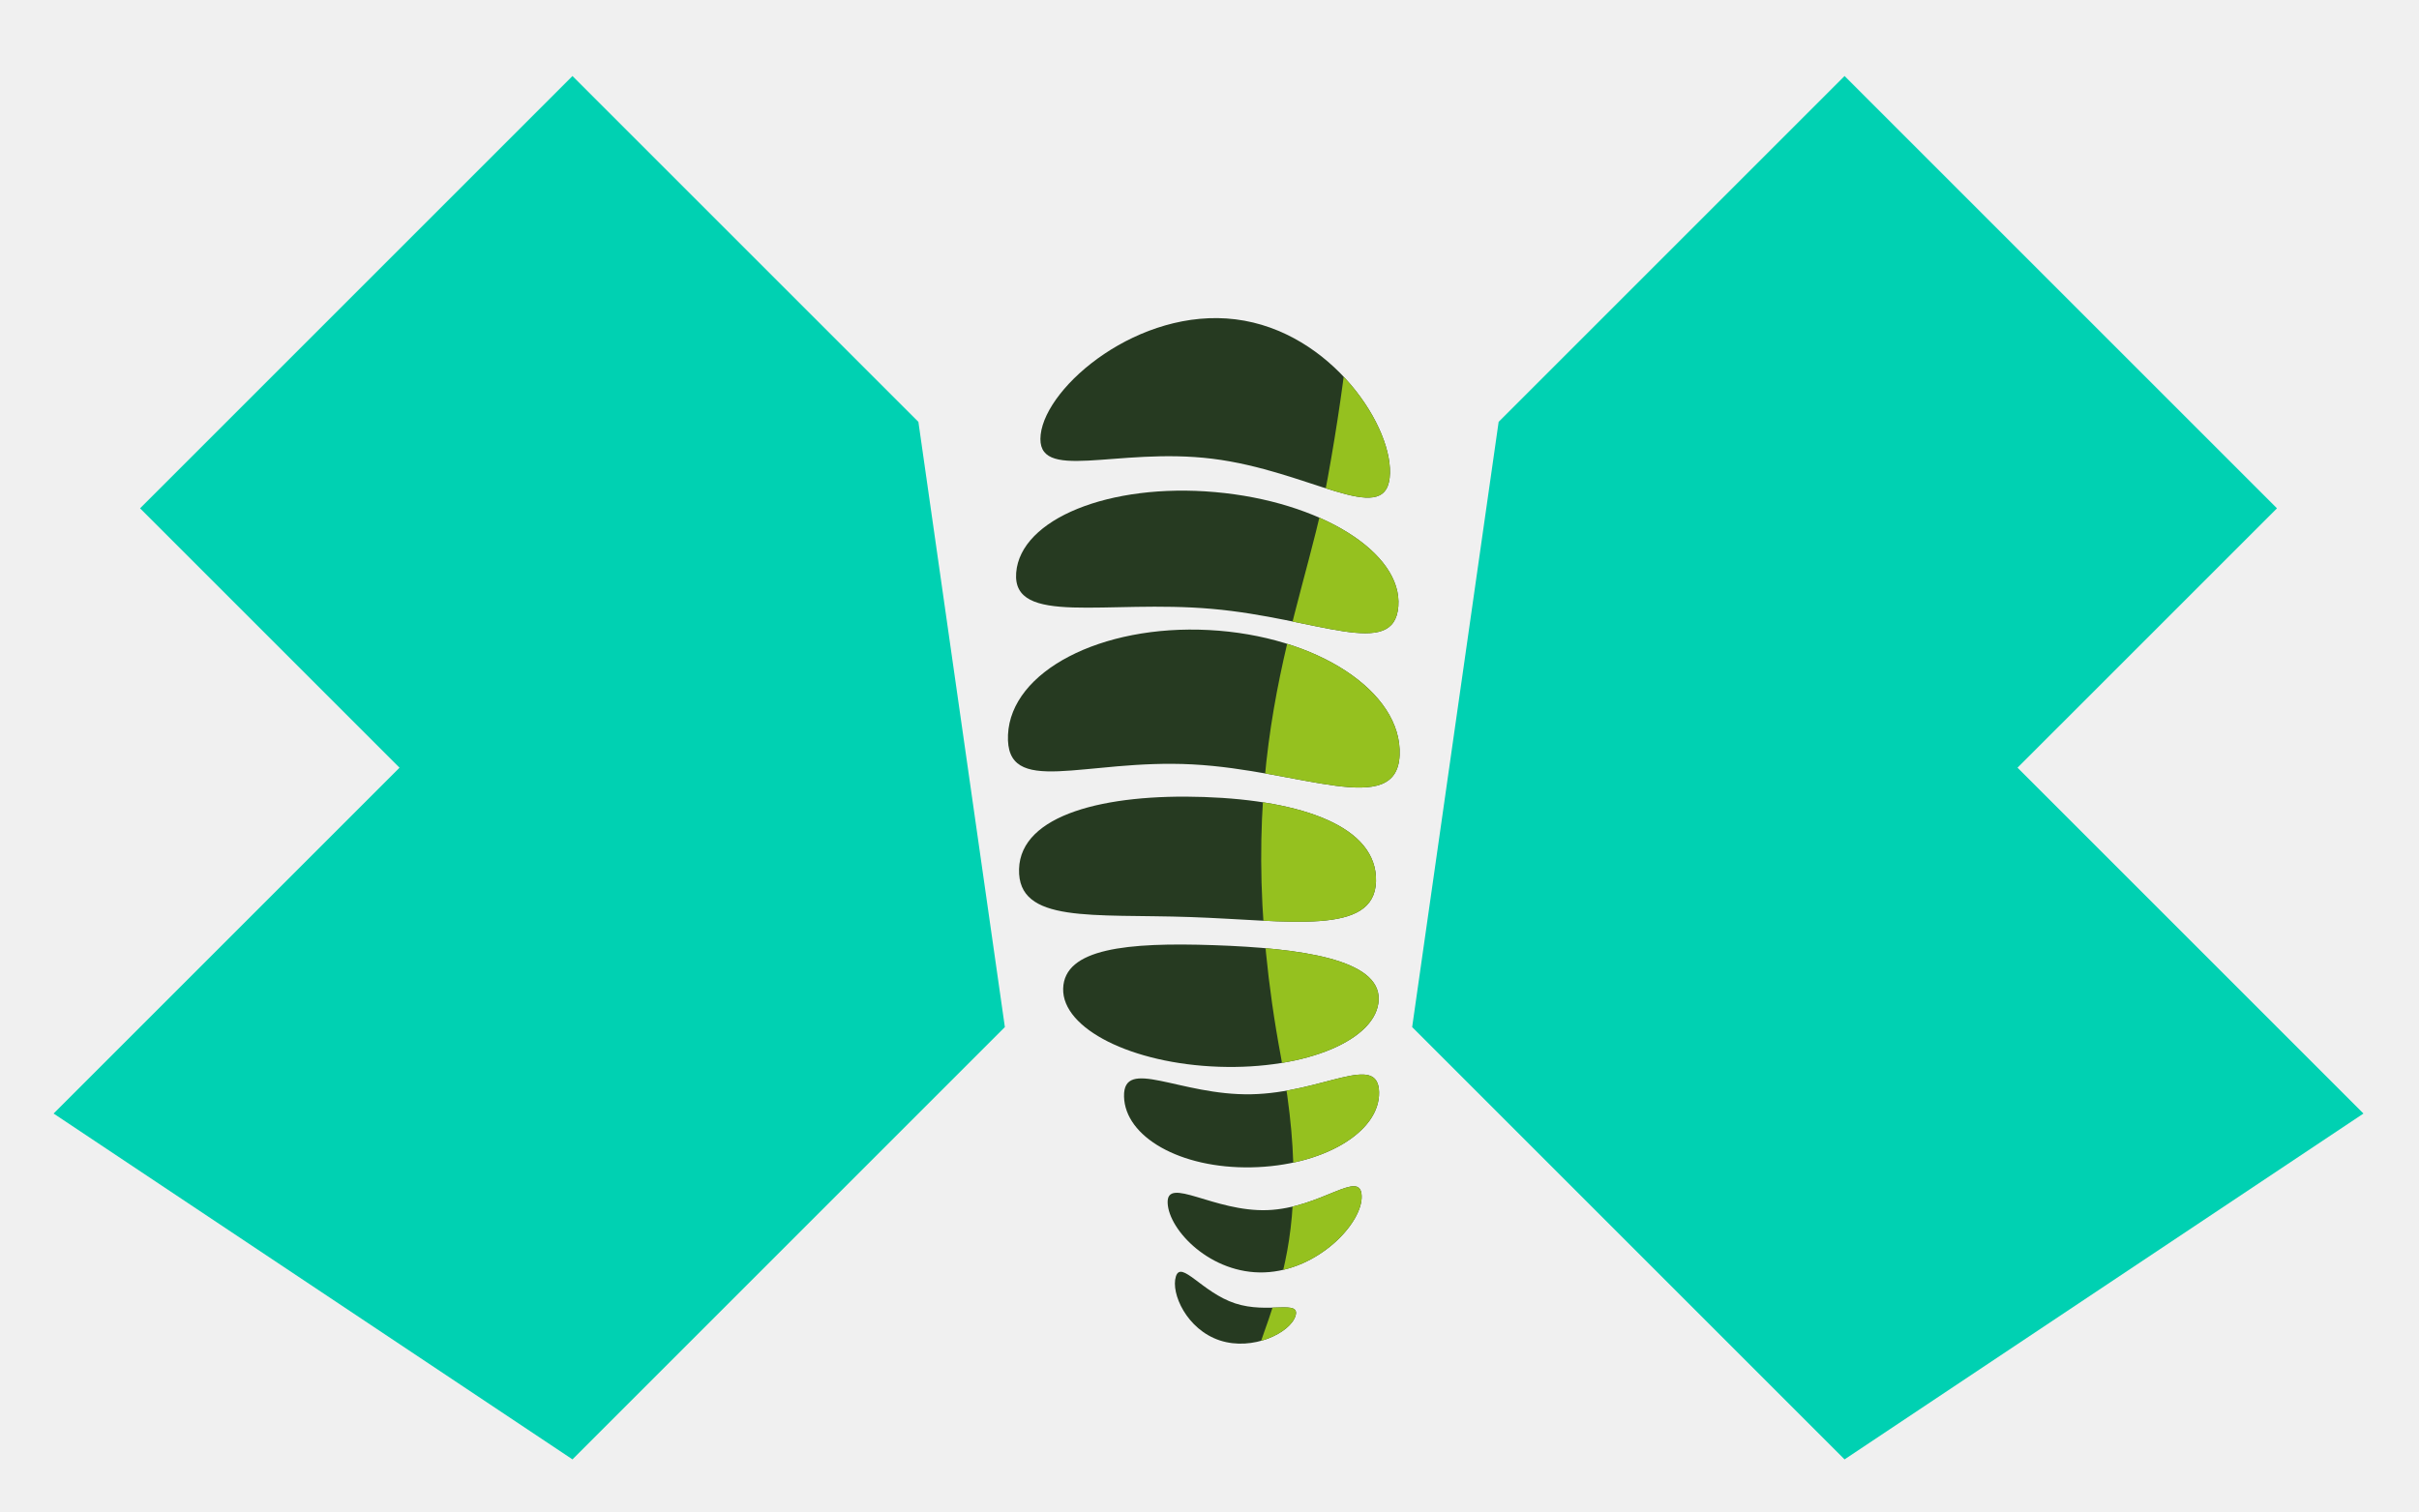
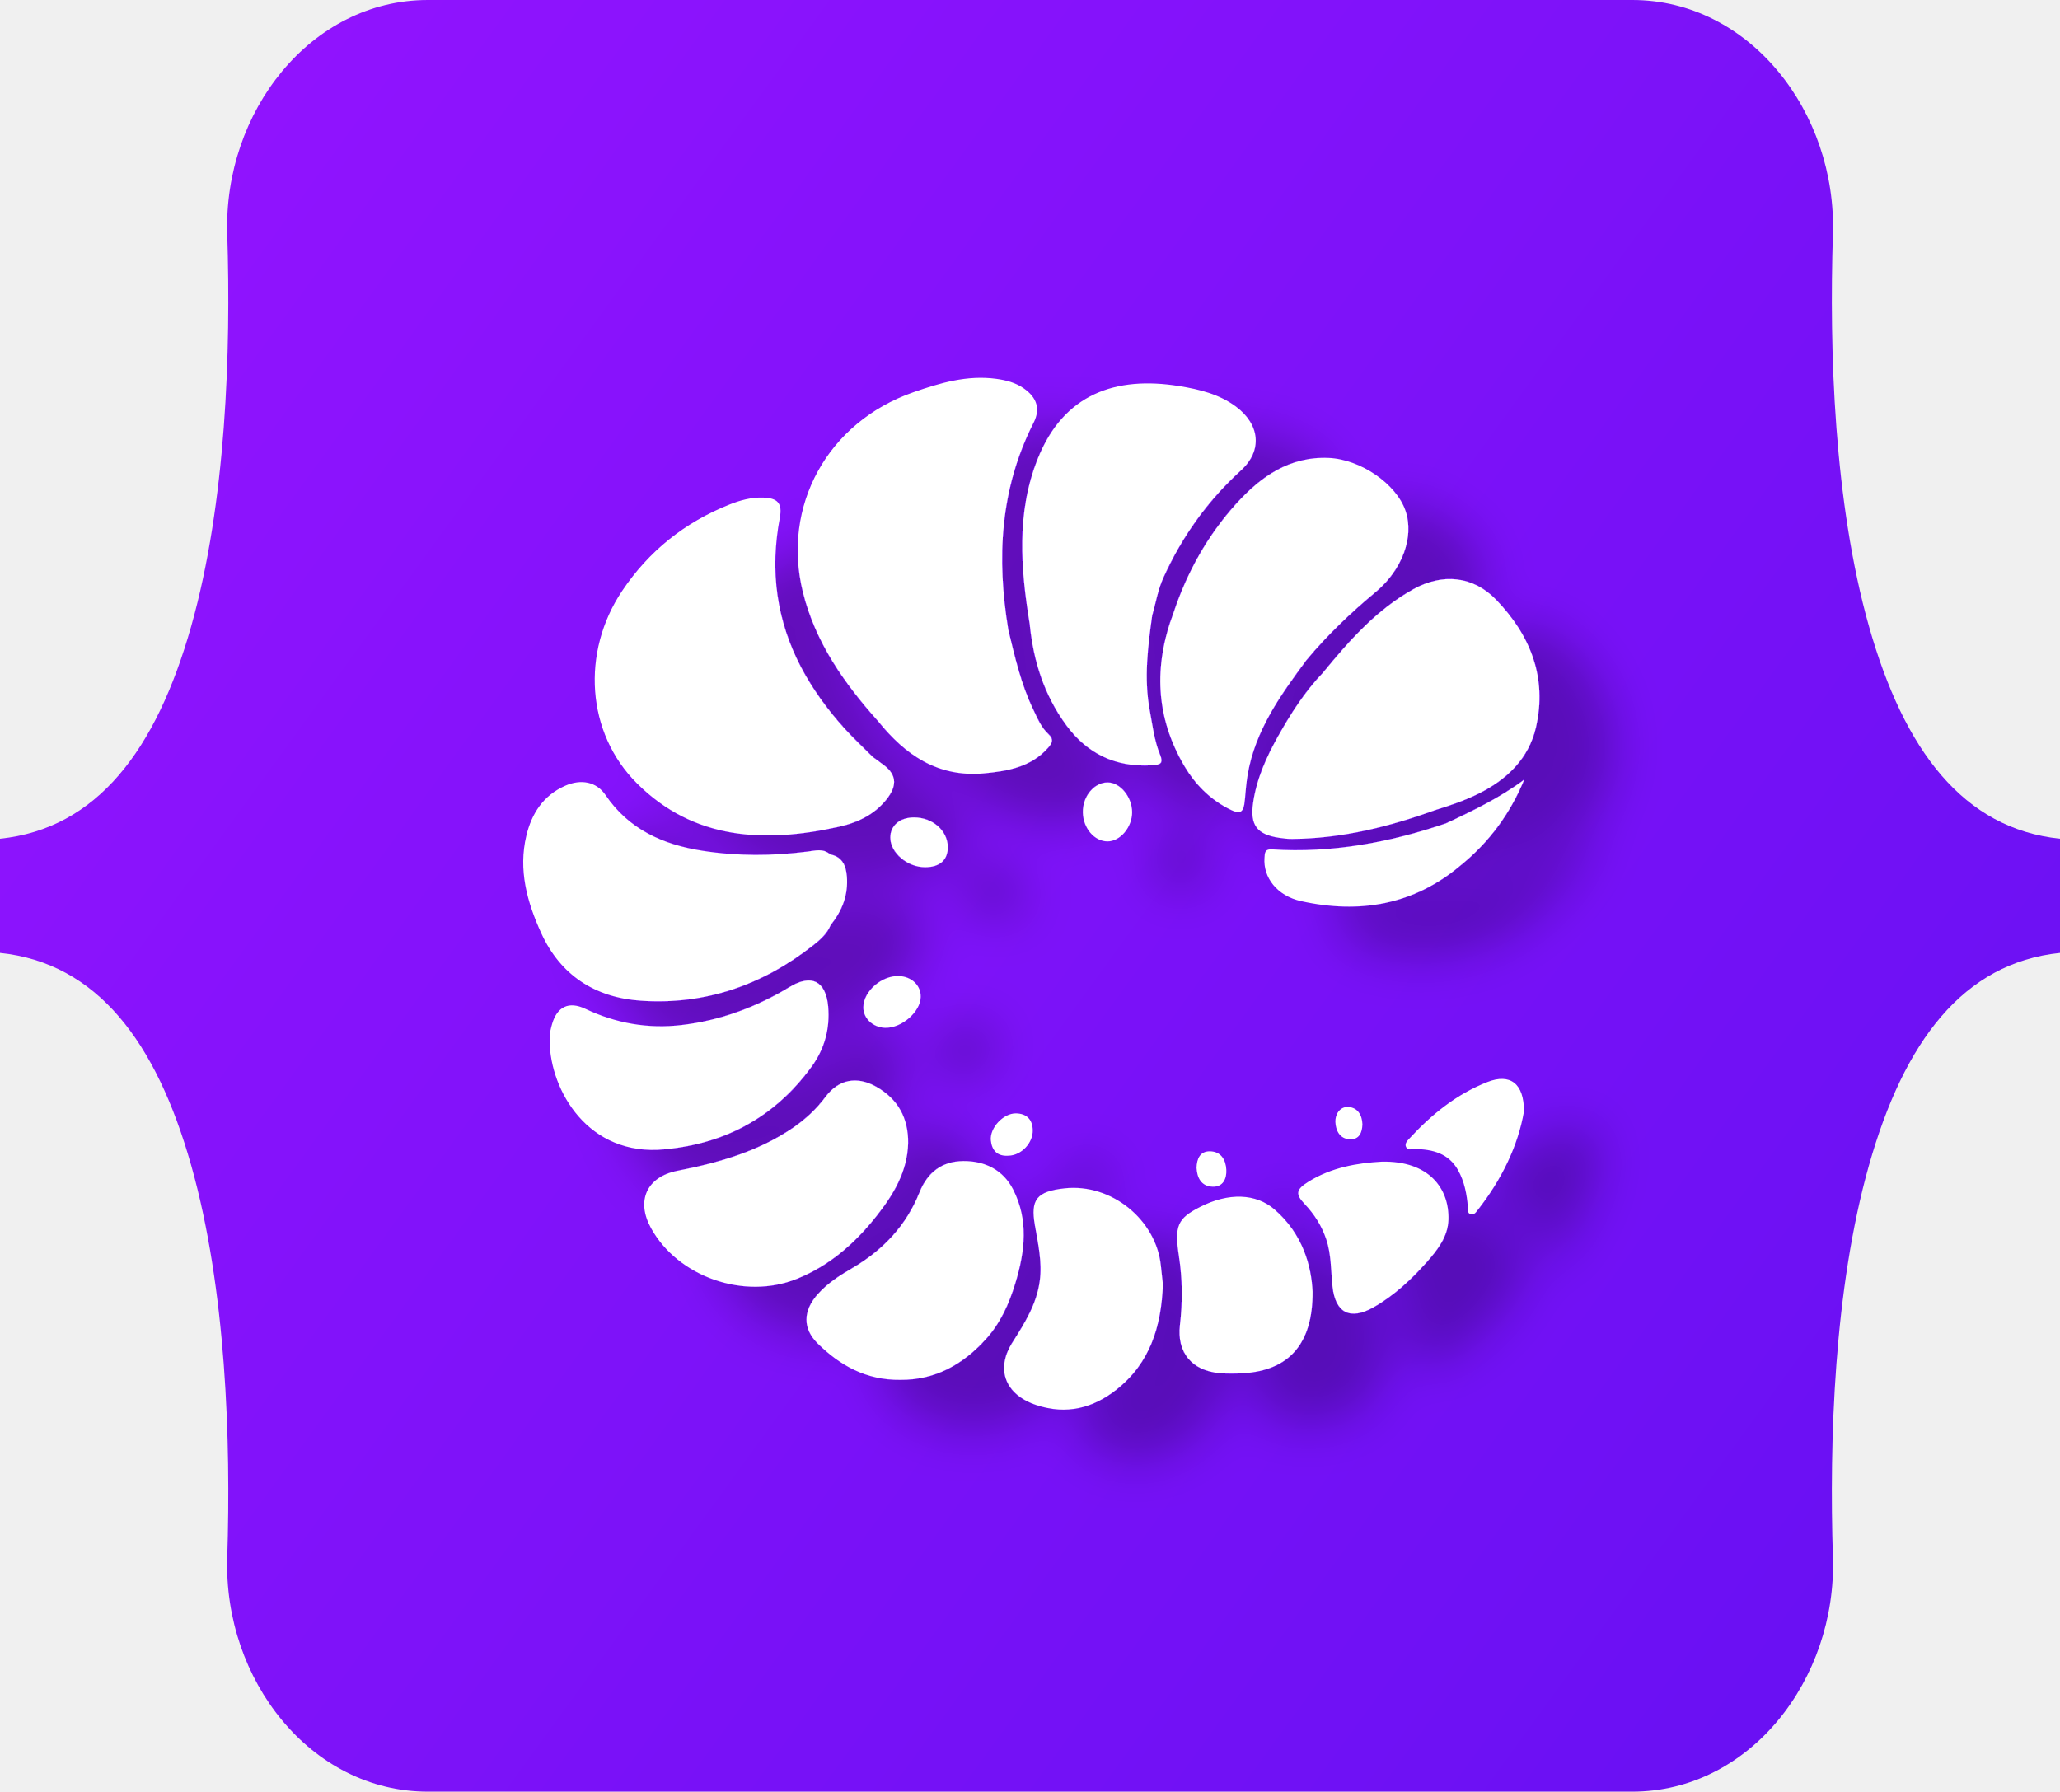
- <svg xmlns="http://www.w3.org/2000/svg" width="100%" height="100%" viewBox="0 0 512 320" version="1.1" xml:space="preserve" style="fill-rule:evenodd;clip-rule:evenodd;stroke-linejoin:round;stroke-miterlimit:2;">
-   <g transform="matrix(1,0,0,1,512,0)">
-     <g transform="matrix(0.786515,0,0,0.786515,-213.106,16.0924)">
-       <path d="M0,256L23.273,93.091L116.364,0L232.727,116.364L162.909,186.182L256,279.273L116.364,372.364L0,256Z" style="fill:rgb(0,209,178);fill-rule:nonzero;" />
-     </g>
-     <g transform="matrix(-0.786515,0,2.77556e-17,0.786515,-299.311,16.0924)">
-       <path d="M0,256L23.273,93.091L116.364,0L232.727,116.364L162.909,186.182L256,279.273L116.364,372.364L0,256Z" style="fill:rgb(0,209,178);fill-rule:nonzero;" />
-     </g>
-     <g transform="matrix(1.04812,-0.132843,0.135804,1.07148,-25.5382,-47.7089)">
-       <g transform="matrix(0.803277,0,0,0.803277,-56.9241,4.27032)">
-         <g transform="matrix(0.550489,0.137252,-0.137252,0.550489,-442.251,28.2145)">
-           <path d="M426.628,13.026C469.231,13.026 501.73,51.334 501.73,72.613C501.73,93.892 466.115,73.836 423.512,73.836C380.908,73.836 347.346,93.892 347.346,72.613C347.346,51.334 384.024,13.026 426.628,13.026Z" style="fill:rgb(38,58,33);" />
-         </g>
-         <g transform="matrix(0.605629,0.12873,-0.12873,0.605629,-472.416,59.856)">
-           <path d="M424.538,34.058C467.142,34.058 501.73,51.334 501.73,72.613C501.73,93.892 469.68,80.052 427.077,80.052C384.474,80.052 347.346,93.892 347.346,72.613C347.346,51.334 381.935,34.058 424.538,34.058Z" style="fill:rgb(38,58,33);" />
-         </g>
-         <g transform="matrix(0.623439,0.109929,-0.126581,0.717878,-485.866,97.2244)">
-           <path d="M424.538,34.058C467.142,34.058 501.73,51.334 501.73,72.613C501.73,93.892 462.987,79.292 420.384,79.292C377.78,79.292 347.346,93.892 347.346,72.613C347.346,51.334 381.935,34.058 424.538,34.058Z" style="fill:rgb(38,58,33);" />
-         </g>
-         <g transform="matrix(0.569574,0.0902117,-0.0982059,0.620047,-470.698,144.034)">
-           <path d="M426.403,42.106C469.007,42.106 501.73,51.334 501.73,72.613C501.73,93.892 464.683,88.954 422.08,88.954C379.476,88.954 347.346,93.892 347.346,72.613C347.346,51.334 383.8,42.106 426.403,42.106Z" style="fill:rgb(38,58,33);" />
-         </g>
-         <g transform="matrix(0.415814,0.0437039,-0.0481693,0.4583,-403.034,230.214)">
-           <path d="M425.474,72.472C468.077,72.472 501.73,51.334 501.73,72.613C501.73,93.892 467.142,111.168 424.538,111.168C381.935,111.168 349.614,93.676 349.614,72.397C349.614,51.117 382.87,72.472 425.474,72.472Z" style="fill:rgb(38,58,33);" />
-         </g>
-         <g transform="matrix(0.312385,0.0273301,-0.0273301,0.312385,-360.216,273.6)">
-           <path d="M426.459,81.028C469.062,81.028 501.73,51.334 501.73,72.613C501.73,93.892 464.623,129.361 422.019,129.361C379.416,129.361 347.346,93.892 347.346,72.613C347.346,51.334 383.855,81.028 426.459,81.028Z" style="fill:rgb(38,58,33);" />
-         </g>
-         <g transform="matrix(0.183659,0.0856416,-0.0856416,0.183659,-311.539,280.741)">
-           <path d="M426.459,81.028C469.062,81.028 501.73,51.334 501.73,72.613C501.73,93.892 464.623,129.361 422.019,129.361C379.416,129.361 347.346,93.892 347.346,72.613C347.346,51.334 383.855,81.028 426.459,81.028Z" style="fill:rgb(38,58,33);" />
-         </g>
-         <g transform="matrix(0.503461,0.0797403,-0.0720888,0.455151,-442.461,189.919)">
-           <path d="M420.473,46.881C463.077,46.881 501.73,51.334 501.73,72.613C501.73,93.892 467.142,111.168 424.538,111.168C381.935,111.168 347.346,93.892 347.346,72.613C347.346,51.334 377.87,46.881 420.473,46.881Z" style="fill:rgb(38,58,33);" />
-         </g>
-       </g>
-       <g transform="matrix(0.662751,0,0,0.662751,-95.0493,55.6331)">
-         <g>
-           <g>
-             <clipPath id="_clip1">
-               <path d="M-139.323,-45.374C-154.635,-7.629 -153.867,22.878 -174.458,86.533C-187.474,126.77 -215.786,165.02 -210.431,254.59C-206.575,319.077 -228.685,330.163 -237.196,360.897C-214.011,365.851 -196.603,349.303 -174.17,349.303C-151.737,349.303 -139.323,-45.374 -139.323,-45.374" />
-             </clipPath>
-             <g clip-path="url(#_clip1)">
-               <g transform="matrix(0.667211,0.166354,-0.166354,0.667211,-478.498,-43.3025)">
-                 <path d="M426.628,13.026C469.231,13.026 501.73,51.334 501.73,72.613C501.73,93.892 466.115,73.836 423.512,73.836C380.908,73.836 347.346,93.892 347.346,72.613C347.346,51.334 384.024,13.026 426.628,13.026Z" style="fill:rgb(149,193,31);" />
-               </g>
-               <g transform="matrix(0.734043,0.156026,-0.156026,0.734043,-515.058,-4.95202)">
-                 <path d="M424.538,34.058C467.142,34.058 501.73,51.334 501.73,72.613C501.73,93.892 469.68,80.052 427.077,80.052C384.474,80.052 347.346,93.892 347.346,72.613C347.346,51.334 381.935,34.058 424.538,34.058Z" style="fill:rgb(149,193,31);" />
-               </g>
-               <g transform="matrix(0.75563,0.133238,-0.153421,0.870093,-531.36,40.3398)">
-                 <path d="M424.538,34.058C467.142,34.058 501.73,51.334 501.73,72.613C501.73,93.892 462.987,79.292 420.384,79.292C377.78,79.292 347.346,93.892 347.346,72.613C347.346,51.334 381.935,34.058 424.538,34.058Z" style="fill:rgb(149,193,31);" />
-               </g>
-               <g transform="matrix(0.690343,0.10934,-0.119029,0.751518,-512.977,97.0746)">
-                 <path d="M426.403,42.106C469.007,42.106 501.73,51.334 501.73,72.613C501.73,93.892 464.683,88.954 422.08,88.954C379.476,88.954 347.346,93.892 347.346,72.613C347.346,51.334 383.8,42.106 426.403,42.106Z" style="fill:rgb(149,193,31);" />
-               </g>
-               <g transform="matrix(0.503981,0.0529706,-0.0583828,0.555475,-430.965,201.528)">
-                 <path d="M425.474,72.472C468.077,72.472 501.73,51.334 501.73,72.613C501.73,93.892 467.142,111.168 424.538,111.168C381.935,111.168 349.614,93.676 349.614,72.397C349.614,51.117 382.87,72.472 425.474,72.472Z" style="fill:rgb(149,193,31);" />
-               </g>
-               <g transform="matrix(0.378621,0.033125,-0.033125,0.378621,-379.068,254.112)">
-                 <path d="M426.459,81.028C469.062,81.028 501.73,51.334 501.73,72.613C501.73,93.892 464.623,129.361 422.019,129.361C379.416,129.361 347.346,93.892 347.346,72.613C347.346,51.334 383.855,81.028 426.459,81.028Z" style="fill:rgb(149,193,31);" />
-               </g>
-               <g transform="matrix(0.222601,0.103801,-0.103801,0.222601,-320.071,262.768)">
-                 <path d="M426.459,81.028C469.062,81.028 501.73,51.334 501.73,72.613C501.73,93.892 464.623,129.361 422.019,129.361C379.416,129.361 347.346,93.892 347.346,72.613C347.346,51.334 383.855,81.028 426.459,81.028Z" style="fill:rgb(149,193,31);" />
-               </g>
-               <g transform="matrix(0.610211,0.096648,-0.0873741,0.551658,-478.751,152.688)">
-                 <path d="M420.473,46.881C463.077,46.881 501.73,51.334 501.73,72.613C501.73,93.892 467.142,111.168 424.538,111.168C381.935,111.168 347.346,93.892 347.346,72.613C347.346,51.334 377.87,46.881 420.473,46.881Z" style="fill:rgb(149,193,31);" />
-               </g>
-             </g>
-           </g>
-         </g>
-       </g>
-     </g>
+ <svg xmlns="http://www.w3.org/2000/svg" width="169" height="147" viewBox="0 0 169 147" fill="none">
+   <path d="M18.643 19.211C18.324 9.216 25.458 0 35.101 0H133.911C143.554 0 150.688 9.216 150.369 19.211C150.063 28.812 150.46 41.248 153.328 51.389C156.205 61.561 161.055 67.99 169 68.816V78.184C161.055 79.01 156.205 85.439 153.328 95.611C150.46 105.752 150.063 118.188 150.369 127.789C150.688 137.784 143.554 147 133.911 147H35.101C25.458 147 18.324 137.784 18.643 127.789C18.95 118.188 18.552 105.752 15.684 95.611C12.808 85.439 7.945 79.01 0 78.184V68.816C7.945 67.99 12.808 61.561 15.684 51.389C18.552 41.248 18.95 28.812 18.643 19.211Z" fill="url(#paint0_linear_2_119)" />
+   <g filter="url(#filter0_d_2_119)">
+     <path fill-rule="evenodd" clip-rule="evenodd" d="M52.269 64.288C48.09 60.137 47.677 53.515 51.029 48.497C53.207 45.239 56.155 42.864 59.861 41.389C60.732 41.042 61.629 40.801 62.574 40.824C63.8 40.852 64.2 41.297 63.977 42.477C63.576 44.599 63.479 46.729 63.788 48.859C64.399 53.07 66.445 56.621 69.288 59.776C70.015 60.582 70.819 61.325 71.588 62.097C71.923 62.344 72.266 62.583 72.592 62.841C73.479 63.543 73.597 64.374 72.893 65.365C71.907 66.753 70.468 67.469 68.815 67.836C62.721 69.189 56.926 68.916 52.269 64.288ZM72.051 59.184C74.259 61.924 76.924 63.801 80.733 63.45C82.683 63.271 84.578 62.928 85.96 61.377C86.293 61.002 86.499 60.69 86.015 60.238C85.397 59.662 85.084 58.879 84.728 58.133C83.744 56.074 83.255 53.871 82.721 51.681C81.756 45.829 82.027 40.124 84.79 34.694C85.375 33.545 85.06 32.617 83.996 31.87C83.314 31.392 82.534 31.192 81.718 31.082C79.341 30.764 77.125 31.418 74.937 32.181C67.879 34.644 64.114 41.527 65.873 48.596C66.897 52.711 69.253 56.062 72.051 59.184ZM52.558 82.104C57.854 82.47 62.56 80.815 66.678 77.584C67.275 77.115 67.86 76.605 68.156 75.876C69.105 74.715 69.596 73.395 69.476 71.913C69.408 71.074 69.132 70.299 68.105 70.104C67.541 69.59 66.87 69.795 66.238 69.874C63.372 70.236 60.518 70.252 57.655 69.81C54.361 69.302 51.58 68.036 49.675 65.229C48.933 64.134 47.659 63.896 46.36 64.473C44.553 65.275 43.611 66.767 43.182 68.563C42.509 71.374 43.237 74.015 44.407 76.573C45.977 80.005 48.801 81.845 52.558 82.104ZM84.479 51.209C84.775 54.216 85.659 57.031 87.482 59.507C89.189 61.826 91.501 62.968 94.482 62.792C95.209 62.749 95.464 62.642 95.159 61.894C94.687 60.735 94.551 59.49 94.322 58.268C93.838 55.663 94.166 53.088 94.52 50.511C94.818 49.473 94.994 48.382 95.437 47.406C96.949 44.066 99.039 41.113 101.802 38.598C103.596 36.965 103.359 34.821 101.393 33.359C100.02 32.339 98.394 31.946 96.75 31.68C91.501 30.831 87.252 32.346 85.142 37.626C83.366 42.067 83.734 46.636 84.479 51.209ZM71.877 99.812C73.29 98.034 74.447 96.124 74.503 93.776C74.52 91.753 73.694 90.182 71.882 89.162C70.271 88.257 68.784 88.575 67.723 89.999C66.965 91.017 66.045 91.865 64.982 92.583C62.147 94.496 58.935 95.406 55.598 96.057C53.04 96.557 52.17 98.524 53.408 100.765C55.622 104.776 61.057 106.669 65.377 104.923C68.057 103.84 70.133 102.008 71.877 99.812ZM122.739 49.2C120.868 47.262 118.347 47.008 115.947 48.345C112.898 50.043 110.673 52.591 108.522 55.209C107.039 56.761 105.898 58.543 104.863 60.39C103.898 62.112 103.09 63.896 102.805 65.866C102.541 67.7 103.11 68.475 104.981 68.747C105.324 68.796 105.675 68.838 106.02 68.834C110.095 68.799 113.972 67.832 117.761 66.459C118.949 66.094 120.119 65.697 121.24 65.147C123.642 63.967 125.425 62.226 126.011 59.66C126.932 55.628 125.579 52.14 122.739 49.2ZM53.964 94.341C59.267 93.997 63.502 91.743 66.584 87.517C67.642 86.065 68.1 84.393 67.942 82.591C67.76 80.505 66.58 79.889 64.79 80.975C62.064 82.629 59.12 83.725 55.931 84.102C53.176 84.427 50.538 83.966 48.026 82.773C46.665 82.126 45.712 82.595 45.297 84.001C45.19 84.361 45.104 84.738 45.093 85.111C44.975 88.961 47.829 94.586 53.964 94.341ZM101.469 41.277C99.089 43.891 97.379 46.95 96.27 50.296C94.637 54.63 94.791 58.851 97.191 62.895C98.037 64.319 99.187 65.498 100.691 66.304C101.766 66.88 102.028 66.739 102.13 65.582C102.19 64.907 102.244 64.23 102.356 63.562C102.964 59.954 105.036 57.049 107.166 54.175C108.875 52.115 110.816 50.272 112.875 48.557C114.993 46.796 116.046 44.088 115.31 41.919C114.552 39.686 111.603 37.68 108.996 37.572C105.764 37.439 103.419 39.135 101.469 41.277ZM83.119 97.6C82.307 96.001 80.812 95.246 79.023 95.263C77.261 95.28 76.081 96.213 75.434 97.834C74.358 100.535 72.457 102.564 69.912 104.051C68.88 104.654 67.872 105.299 67.076 106.201C65.885 107.552 65.826 108.991 67.089 110.236C68.912 112.031 71.056 113.251 73.868 113.212C76.704 113.236 78.997 111.956 80.871 109.884C82.081 108.548 82.783 106.979 83.307 105.248C84.097 102.633 84.387 100.099 83.119 97.6ZM87.361 97.5C85.023 97.748 84.54 98.444 84.9 100.513C85.162 102.024 85.51 103.544 85.301 105.103C85.051 106.993 84.066 108.565 83.064 110.138C81.645 112.369 82.485 114.448 85.049 115.289C87.494 116.092 89.657 115.532 91.568 114.032C94.339 111.856 95.278 108.849 95.401 105.376C95.356 104.952 95.293 104.393 95.234 103.832C94.846 100.09 91.203 97.094 87.361 97.5ZM104.549 99.225C103.037 97.922 100.799 97.827 98.445 99.032C96.597 99.978 96.336 100.577 96.721 103.077C97.01 104.957 97.018 106.84 96.801 108.724C96.543 110.954 97.769 112.466 100.067 112.662C100.722 112.718 101.389 112.708 102.048 112.665C105.689 112.431 107.719 110.312 107.68 105.97C107.585 103.907 106.901 101.25 104.549 99.225ZM113.356 95.312C111.362 95.42 109.23 95.782 107.342 96.958C106.308 97.601 106.259 97.972 107.029 98.785C107.828 99.63 108.429 100.572 108.8 101.672C109.23 102.949 109.177 104.275 109.322 105.58C109.559 107.719 110.766 108.344 112.677 107.263C114.375 106.302 115.769 104.987 117.045 103.557C117.944 102.549 118.787 101.448 118.828 100.073C118.906 97.509 117.227 95.227 113.356 95.312ZM122.025 88.777C119.491 89.773 117.443 91.44 115.636 93.4C115.463 93.589 115.226 93.811 115.345 94.094C115.481 94.414 115.819 94.275 116.068 94.277C117.543 94.289 118.847 94.642 119.612 95.999C120.141 96.939 120.336 97.977 120.427 99.036C120.445 99.248 120.36 99.528 120.647 99.621C120.918 99.707 121.073 99.476 121.208 99.306C123.202 96.784 124.544 93.983 125.023 91.193C125.039 88.879 123.875 88.05 122.025 88.777ZM104.361 69.691C103.737 69.652 103.764 70.005 103.737 70.386C103.618 71.972 104.745 73.496 106.733 73.935C111.54 74.999 115.98 74.242 119.805 71.021C122.171 69.11 123.894 66.751 125.04 63.975C123.052 65.452 120.851 66.522 118.629 67.556C114.009 69.128 109.278 70.006 104.361 69.691ZM88.836 66.653C88.858 67.947 89.776 69.03 90.856 69.035C91.899 69.04 92.884 67.872 92.878 66.637C92.871 65.392 91.911 64.213 90.892 64.199C89.774 64.183 88.815 65.329 88.836 66.653ZM70.827 82.617C70.803 83.534 71.597 84.296 72.609 84.329C73.958 84.372 75.509 83.031 75.536 81.798C75.558 80.86 74.797 80.126 73.759 80.084C72.347 80.027 70.86 81.311 70.827 82.617ZM77.756 69.513C77.755 68.161 76.513 67.067 74.983 67.07C73.826 67.073 73.043 67.737 73.041 68.716C73.038 69.957 74.43 71.15 75.883 71.152C77.091 71.154 77.757 70.571 77.756 69.513ZM81.288 93.565C81.371 94.381 81.813 94.891 82.745 94.821C83.793 94.797 84.761 93.768 84.727 92.707C84.698 91.847 84.222 91.366 83.351 91.35C82.314 91.332 81.186 92.543 81.288 93.565ZM99.241 94.461C98.448 94.46 98.178 95.086 98.163 95.819C98.203 96.638 98.555 97.331 99.471 97.367C100.335 97.401 100.645 96.713 100.607 95.977C100.567 95.165 100.171 94.464 99.241 94.461ZM111.772 92.245C111.748 91.509 111.4 90.875 110.619 90.825C109.906 90.779 109.529 91.451 109.552 92.047C109.578 92.712 109.881 93.437 110.733 93.475C111.503 93.51 111.75 92.941 111.772 92.245Z" fill="white" />
  </g>
+   <defs>
+     <filter id="filter0_d_2_119" x="42.924" y="31" width="93.374" height="92.656" filterUnits="userSpaceOnUse" color-interpolation-filters="sRGB">
+       <feFlood flood-opacity="0" result="BackgroundImageFix" />
+       <feColorMatrix in="SourceAlpha" type="matrix" values="0 0 0 0 0 0 0 0 0 0 0 0 0 0 0 0 0 0 127 0" result="hardAlpha" />
+       <feOffset dx="6" dy="4" />
+       <feGaussianBlur stdDeviation="2" />
+       <feComposite in2="hardAlpha" operator="out" />
+       <feColorMatrix type="matrix" values="0 0 0 0 0 0 0 0 0 0 0 0 0 0 0 0 0 0 0.25 0" />
+       <feBlend mode="normal" in2="BackgroundImageFix" result="effect1_dropShadow_2_119" />
+       <feBlend mode="normal" in="SourceGraphic" in2="effect1_dropShadow_2_119" result="shape" />
+     </filter>
+     <linearGradient id="paint0_linear_2_119" x1="25.112" y1="3.89" x2="182.57" y2="118.398" gradientUnits="userSpaceOnUse">
+       <stop stop-color="#9013FE" />
+       <stop offset="1" stop-color="#6610F2" />
+     </linearGradient>
+   </defs>
</svg>
